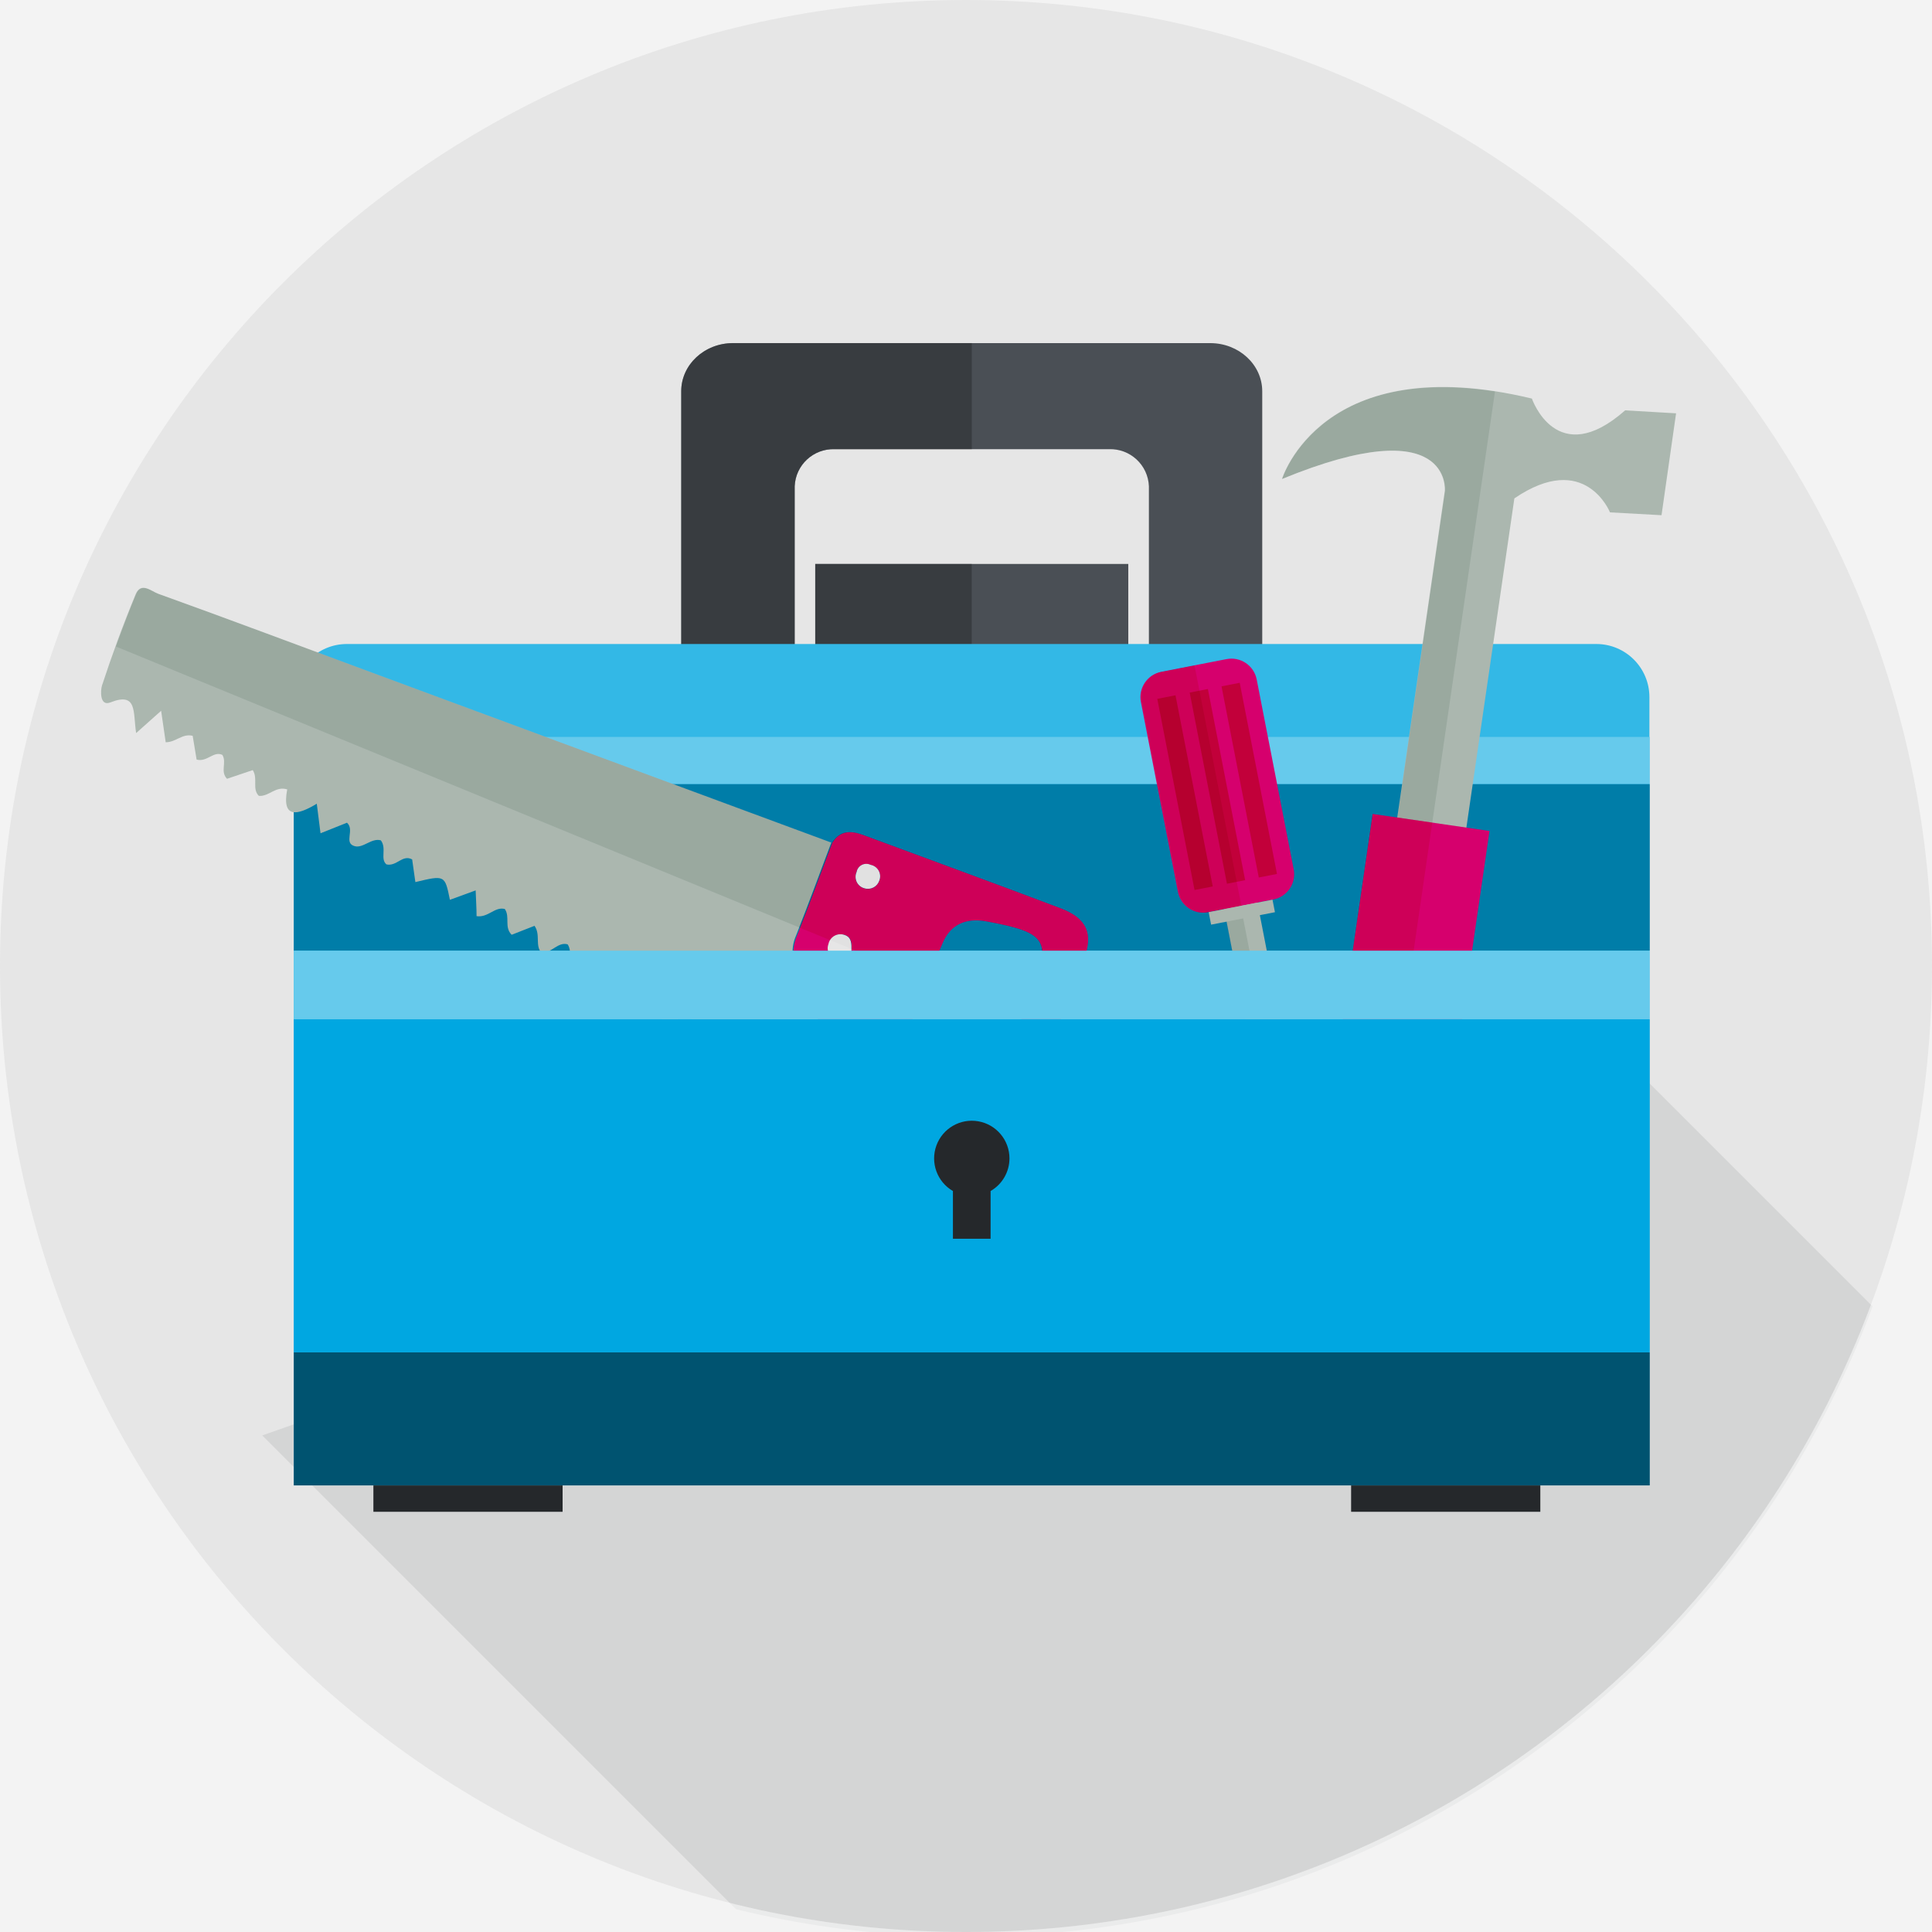
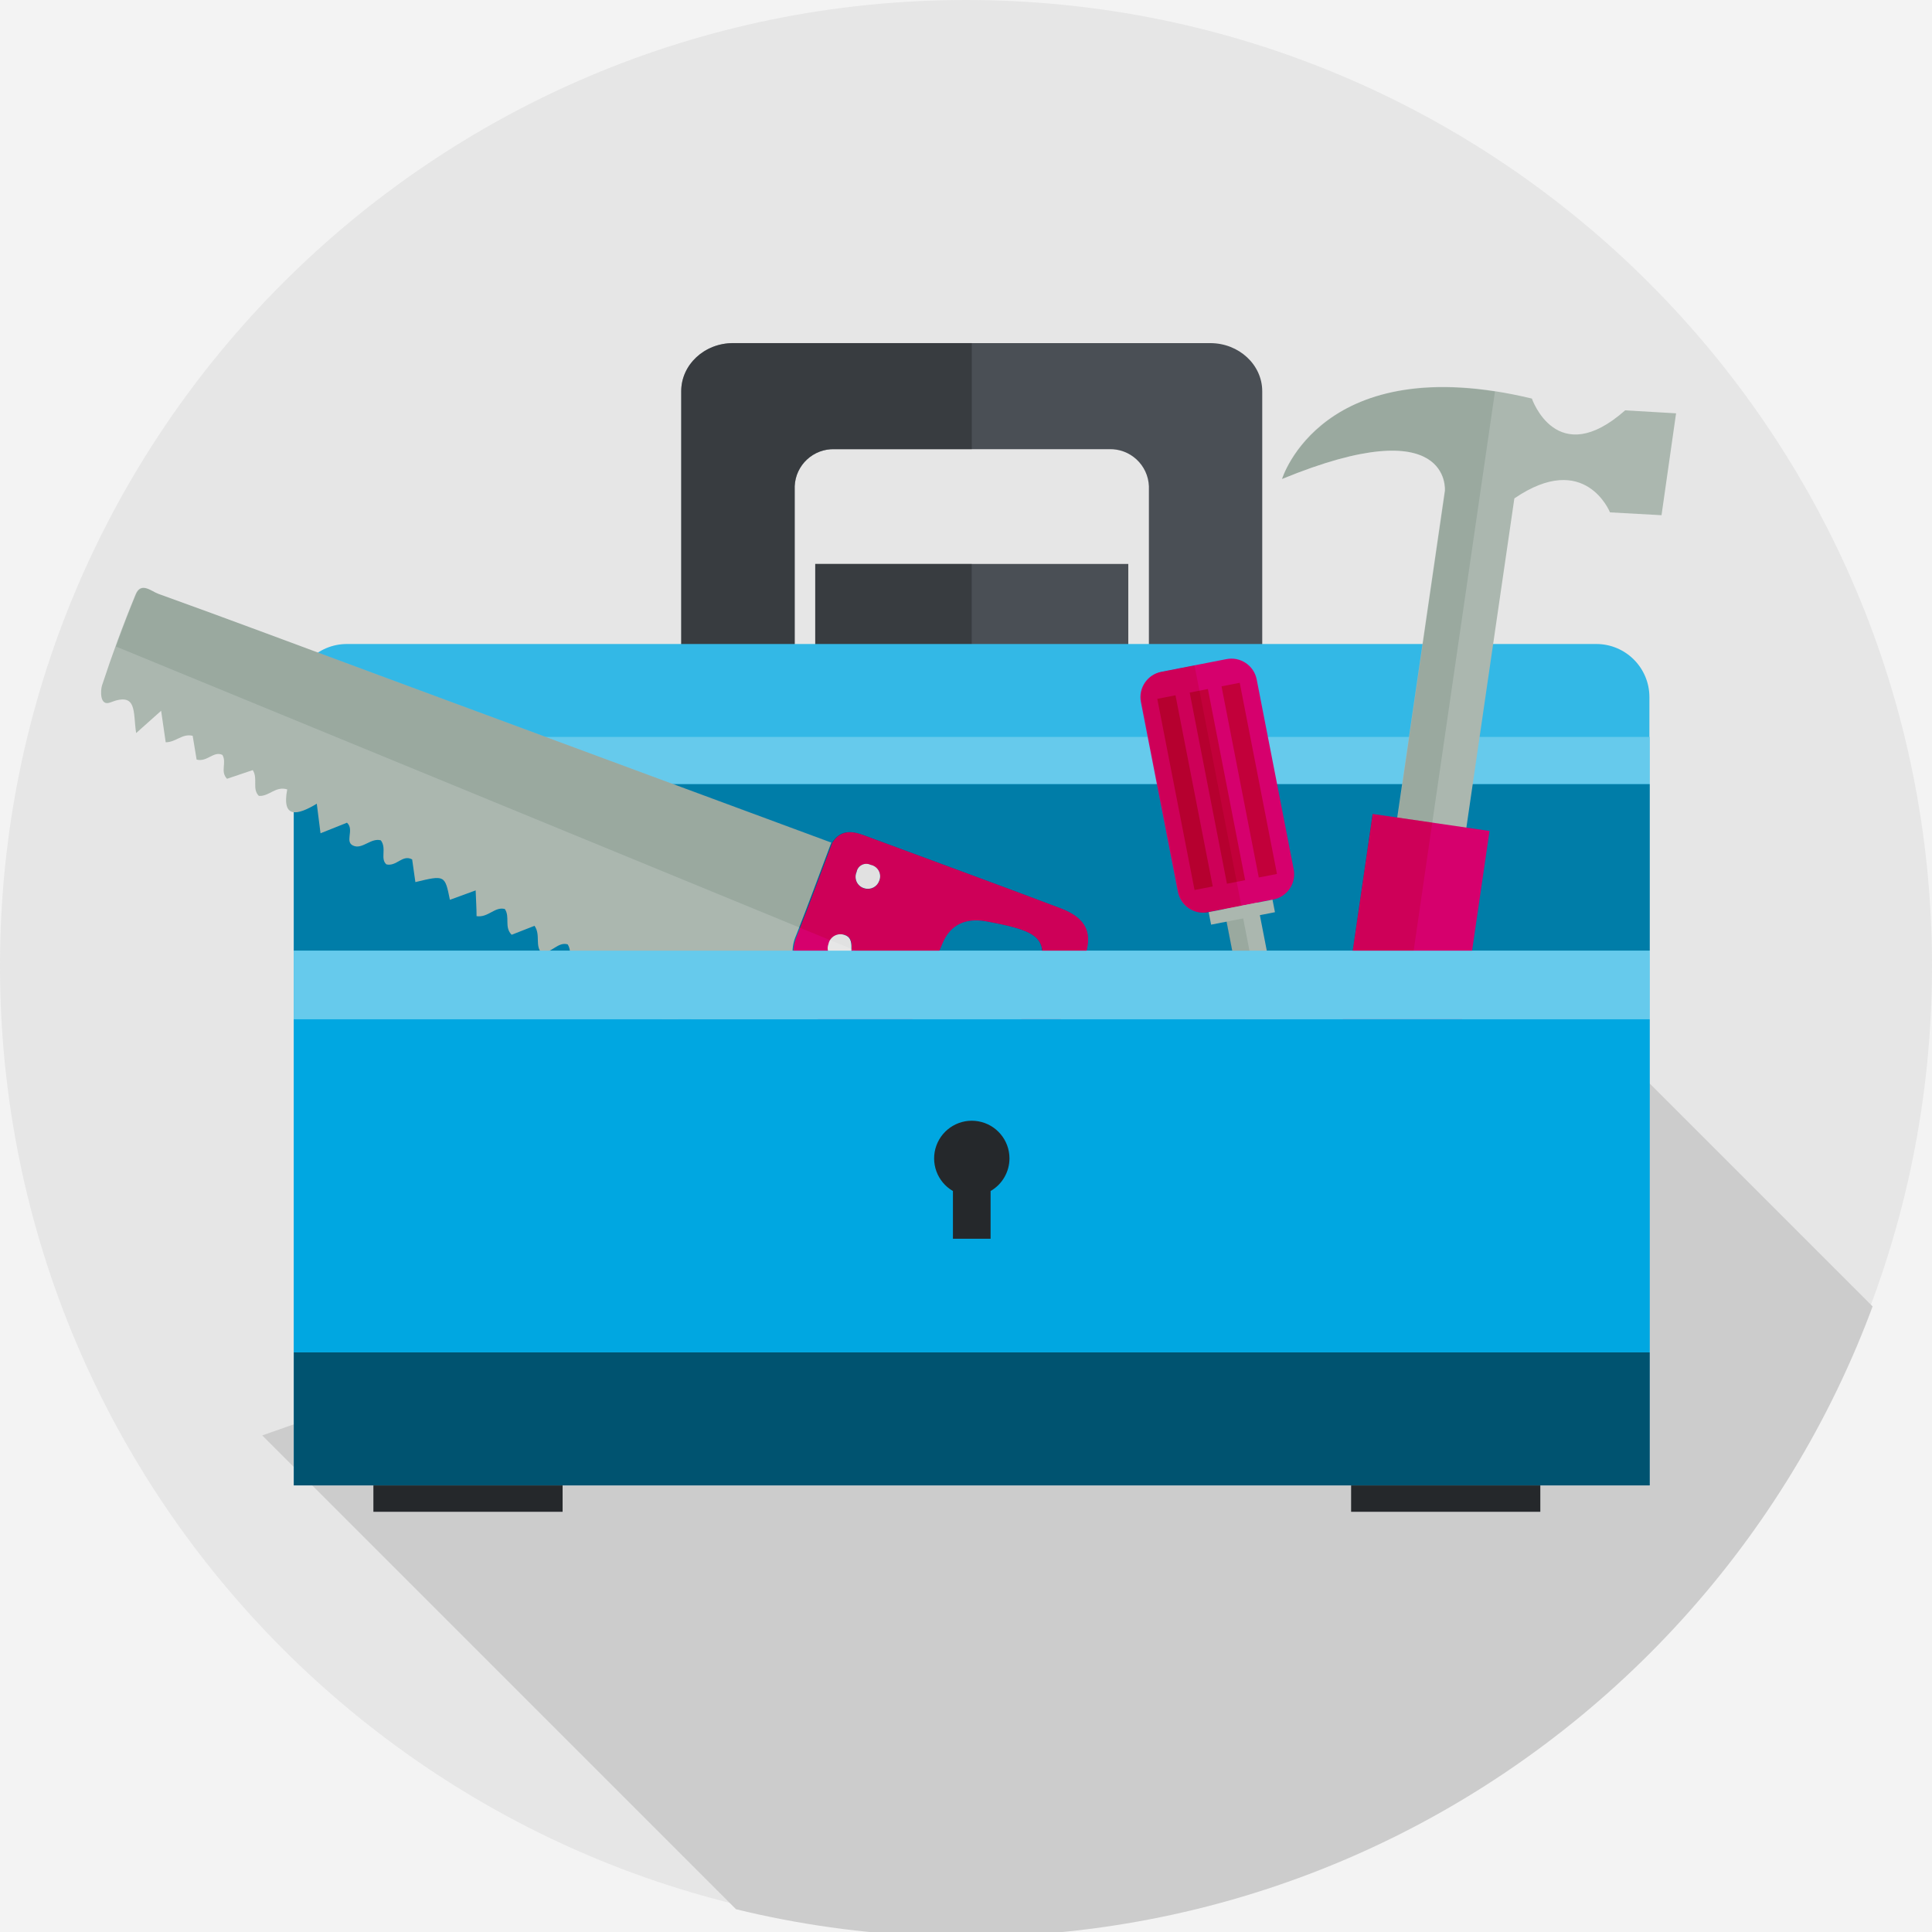
<svg xmlns="http://www.w3.org/2000/svg" viewBox="0 0 300 300">
  <defs>
-     <style>.cls-1{fill:none;}.cls-2{isolation:isolate;}.cls-3{fill:#f3f3f3;}.cls-4{fill:#e6e6e6;}.cls-5{clip-path:url(#clip-path);}.cls-10,.cls-15,.cls-16,.cls-6,.cls-8{fill:#25282b;}.cls-15,.cls-16,.cls-6{mix-blend-mode:overlay;}.cls-7{fill:#4a4f55;}.cls-8{opacity:0.49;}.cls-9{fill:#33b8e6;}.cls-11{fill:#007da8;}.cls-12{fill:#66caec;}.cls-13{fill:#abb7af;}.cls-14{fill:#d6006d;}.cls-15{opacity:0.29;}.cls-16{opacity:0.7;}.cls-17{fill:#005370;}.cls-18{fill:#00a7e1;}</style>
-     <clipPath id="clip-path">
-       <circle class="cls-1" cx="150" cy="150.62" r="150.12" />
+     <style>.a{fill:none;}.b{isolation:isolate;}.c{clip-path:url(#a);}.d{fill:#99dbf3;}.e{fill:#f3f3f3;}.f{fill:#e6e6e6;}.g{clip-path:url(#b);}.h{fill:#ccc;}.i{fill:#4a4f55;}.j,.l,.q,.r{fill:#25282b;}.j{opacity:0.49;}.k{fill:#33b8e6;}.m{fill:#007da8;}.n{fill:#66caec;}.o{fill:#abb7af;}.p{fill:#d6006d;}.q{opacity:0.29;}.q,.r{mix-blend-mode:overlay;}.r{opacity:0.7;}.s{fill:#005370;}.t{fill:#00a7e1;}</style>
+     <clipPath id="a">
+       <circle class="a" cx="145.95" cy="504.41" r="149" />
+     </clipPath>
+     <clipPath id="b">
+       <circle class="a" cx="150" cy="150.62" r="150.12" />
    </clipPath>
  </defs>
-   <g class="cls-2">
-     <g id="Layer_28" data-name="Layer 28">
-       <rect class="cls-3" width="300" height="300" />
-       <circle class="cls-4" cx="150" cy="150" r="150" />
-       <g class="cls-5">
-         <polygon class="cls-6" points="40.72 222.89 171.6 353.78 306.65 218.73 240.61 152.69 40.72 222.89" />
-       </g>
-       <path class="cls-7" d="M105.78,60.75v43H123.4V75.5a6,6,0,0,1,6.21-5.75h42.58a6,6,0,0,1,6.21,5.75v28.26H196v-43c0-4.13-3.62-7.48-8.07-7.48h-74.1C109.39,53.27,105.78,56.62,105.78,60.75Z" />
-       <rect class="cls-7" x="126.59" y="87.57" width="48.61" height="14.19" />
-       <path class="cls-8" d="M113.85,53.27c-4.46,0-8.07,3.35-8.07,7.48v43H123.4V75.5a6,6,0,0,1,6.21-5.75H150.9V53.27Z" />
-       <rect class="cls-8" x="126.59" y="87.57" width="24.3" height="14.19" />
-       <path class="cls-9" d="M53.87,100h194a8.25,8.25,0,0,1,8.25,8.25v122.4a0,0,0,0,1,0,0H45.62a0,0,0,0,1,0,0V108.25A8.25,8.25,0,0,1,53.87,100Z" />
-       <rect class="cls-10" x="209.8" y="230.65" width="29.38" height="4.1" />
-       <rect class="cls-11" x="45.62" y="121.73" width="210.55" height="25.89" />
-       <rect class="cls-12" x="45.62" y="114.43" width="210.55" height="7.31" />
-       <path class="cls-13" d="M199.07,74.38s6.23-20.33,38.8-12.49c0,0,3.84,11.23,14.48,1.83l7.91.46L258,80,250,79.56s-3.86-9.67-14.85-2.17l-9.07,62.23-10.73-1.57,9-61.84S225.51,63.51,199.07,74.38Z" />
-       <rect class="cls-14" x="209.45" y="127.46" width="18.34" height="49.83" transform="translate(24.26 -29.94) rotate(8.29)" />
-       <path class="cls-15" d="M199.07,74.38c26.44-10.87,25.33,1.83,25.33,1.83L217,127l-3.87-.57L206,175.71l9.23,1.35L232.14,60.78C204,56.62,199.07,74.38,199.07,74.38Z" />
-       <rect class="cls-13" x="192.83" y="136.6" width="5.27" height="36.92" transform="translate(-26.05 40.26) rotate(-11.03)" />
-       <rect class="cls-15" x="192.85" y="136.86" width="2.64" height="36.92" transform="translate(-26.13 40.01) rotate(-11.03)" />
-       <rect class="cls-14" x="179.86" y="102.99" width="18.32" height="38.03" rx="4" transform="translate(-19.85 38.41) rotate(-11.03)" />
-       <path class="cls-15" d="M180.41,104.31a4,4,0,0,0-3.16,4.69L183,138.48a4,4,0,0,0,4.69,3.16l5.07-1-7.28-37.33Z" />
-       <rect class="cls-16" x="182.57" y="107.96" width="2.88" height="30.24" transform="translate(-20.15 37.48) rotate(-11.03)" />
-       <rect class="cls-16" x="187.6" y="106.99" width="2.88" height="30.24" transform="translate(-19.87 38.42) rotate(-11.03)" />
-       <rect class="cls-16" x="192.54" y="106.02" width="2.88" height="30.24" transform="translate(-19.59 39.35) rotate(-11.03)" />
-       <rect class="cls-13" x="187.78" y="140.65" width="10.1" height="1.98" transform="translate(-23.54 39.51) rotate(-11.03)" />
-       <path class="cls-13" d="M127.86,162l-10.37,5.12c-.44-2.52-.06-6.65-4.2-2.79-1.52-1.23-.56-2.81-1.27-4-1.51-.46-2.36,1.21-3.81,1.27-1.16-1-.08-2.58-1.18-4l-4.1,1.47c-.54-2,.66-5.45-3.84-3.35-2,.93-.55-2.55-1.88-3.57-1.41-.33-2.26,1.34-3.73,1.24-1-1.05.27-2.55-.58-3.75-1.51-.21-2.43,1.17-3.83,1.35-1.24-1.21,0-2.88-.92-4.35-1.47-.43-2.44,1.27-4,1.37C83,146.91,84,145.18,83,143.76l-3.55,1.39c-1.2-1.2-.21-2.75-1.06-4-1.55-.42-2.58,1.38-4.39,1.11,0-1.24-.09-2.5-.14-4l-4,1.46c-.78-3.85-.78-3.85-5.36-2.75L64,133.45c-1.52-.82-2.4,1.14-4,.77-1-.86.08-2.47-.86-3.73-1.45-.42-2.75,1.27-4.07.9-1.76-.49.06-2.52-1.19-3.64l-4.11,1.64-.58-4.59c-3,1.82-5.47,2.36-4.59-2.22-1.8-.58-2.85,1.15-4.41,1-1.09-1.09-.09-2.65-.94-4l-4,1.35c-1.1-1.15,0-2.51-.72-3.71-1.38-.65-2.34,1.15-4,.73-.19-1.15-.4-2.43-.61-3.69-1.6-.41-2.6,1-4.19,1-.18-1.26-.37-2.57-.71-4.89l-3.88,3.46c-.51-3.24.24-6.43-4-4.76-1.7.67-1.53-1.92-1.3-2.63,1.56-4.77,3.3-9.5,5.22-14.15.83-2,2.42-.49,3.51-.09,11.12,4,22.2,8.17,33.3,12.28l71.22,26.36c-1.82,4.82-3.58,9.65-5.48,14.43a6.34,6.34,0,0,0,.11,5.38C125.44,154.32,127.35,157.92,127.86,162Z" />
-       <path class="cls-14" d="M127.86,162c-.51-4.06-2.42-7.66-4-11.31a6.34,6.34,0,0,1-.11-5.38c1.9-4.78,3.66-9.61,5.48-14.43,1.29-2.07,3.08-1.89,5-1.15,10.16,3.77,20.34,7.47,30.47,11.31,4.08,1.55,5.13,3.94,3.6,7.92q-4.8,12.56-9.79,25.05c-1.56,3.89-3.86,4.84-7.85,3.49-2.46-.84-4.84-2-7.34-2.66C136.15,172.82,129.64,170.16,127.86,162Zm30.38-2.87c.6-1.52,1.19-3,1.79-4.57,3.35-8.56,2.65-9.73-6.88-11.49-3.14-.58-5.55.47-6.77,3.36-2,4.64-3.75,9.35-5.5,14.07a4.77,4.77,0,0,0,1.62,5.87c3.16,2.2,7,4.15,10.63,3.87,2.24-.17,2.28-4.53,3.46-6.93C157.25,162,157.7,160.51,158.24,159.11Zm-24-21.17a1.86,1.86,0,0,0,2.28-1.18,1.81,1.81,0,0,0-1.34-2.47,1.53,1.53,0,0,0-2.18,1.12A1.84,1.84,0,0,0,134.25,137.94Zm-2,9.63c0-.94.07-2-1-2.38a1.89,1.89,0,0,0-2.53,1.4c-.38,1.11.16,1.81,1.25,2.09A1.8,1.8,0,0,0,132.21,147.57Z" />
-       <path class="cls-4" d="M134.25,137.94a1.84,1.84,0,0,1-1.24-2.53,1.53,1.53,0,0,1,2.18-1.12,1.81,1.81,0,0,1,1.34,2.47A1.86,1.86,0,0,1,134.25,137.94Z" />
-       <path class="cls-4" d="M132.21,147.58a1.8,1.8,0,0,1-2.32,1.1c-1.09-.28-1.63-1-1.25-2.09a1.89,1.89,0,0,1,2.53-1.4C132.28,145.56,132.22,146.63,132.21,147.58Z" />
-       <path class="cls-15" d="M160,154.55c3.35-8.57,2.65-9.73-6.88-11.49-3.14-.58-5.55.47-6.77,3.36-.8,1.91-1.57,3.84-2.33,5.77l-11.84-4.86c0-.76,0-1.55-.67-2,.65.41.68,1.2.67,2L18,100.39c1-2.71,2-5.4,3.11-8.07.83-2,2.42-.49,3.51-.1,11.12,4,22.2,8.18,33.3,12.29l71.22,26.36c1.29-2.07,3.08-1.89,5.05-1.16,10.16,3.78,20.34,7.48,30.47,11.32,4.08,1.54,5.13,3.94,3.6,7.92q-2.17,5.72-4.4,11.4l-5.29-2.17C159,157,159.5,155.76,160,154.55Z" />
-       <rect class="cls-10" x="57.98" y="230.65" width="29.38" height="4.1" />
-       <rect class="cls-17" x="45.62" y="209.98" width="210.55" height="20.67" />
-       <rect class="cls-18" x="45.62" y="158.27" width="210.55" height="51.71" />
-       <rect class="cls-12" x="45.62" y="147.62" width="210.55" height="10.65" />
-       <path class="cls-10" d="M156.75,179.87a5.85,5.85,0,1,0-8.78,5.07v7.41h5.85v-7.41A5.85,5.85,0,0,0,156.75,179.87Z" />
+   <g class="b">
+     <g class="c">
+       <path class="d" d="M-243.66,230.18q.27,88.24,1.71,176.48,2.5,150.25,8.49,300.42H296.27V230.18Z" />
    </g>
+     <rect class="e" width="300" height="300" />
+     <circle class="f" cx="150" cy="150" r="150" />
+     <g class="g">
+       <polygon class="h" points="40.72 222.89 171.6 353.78 306.65 218.73 240.61 152.69 40.72 222.89" />
+     </g>
+     <path class="i" d="M105.78,60.75v43H123.4V75.5a6,6,0,0,1,6.21-5.75h42.58a6,6,0,0,1,6.21,5.75v28.26H196v-43c0-4.13-3.62-7.48-8.07-7.48h-74.1C109.39,53.27,105.78,56.62,105.78,60.75Z" />
+     <rect class="i" x="126.59" y="87.57" width="48.61" height="14.19" />
+     <path class="j" d="M113.85,53.27c-4.46,0-8.07,3.35-8.07,7.48v43H123.4V75.5a6,6,0,0,1,6.21-5.75H150.9V53.27Z" />
+     <rect class="j" x="126.59" y="87.57" width="24.3" height="14.19" />
+     <path class="k" d="M53.87,100h194a8.25,8.25,0,0,1,8.25,8.25v122.4a0,0,0,0,1,0,0H45.62a0,0,0,0,1,0,0V108.25A8.25,8.25,0,0,1,53.87,100Z" />
+     <rect class="l" x="209.8" y="230.65" width="29.38" height="4.1" />
+     <rect class="m" x="45.62" y="121.73" width="210.55" height="25.89" />
+     <rect class="n" x="45.62" y="114.43" width="210.55" height="7.31" />
+     <path class="o" d="M199.07,74.38s6.23-20.33,38.8-12.49c0,0,3.84,11.23,14.48,1.83l7.91.46L258,80,250,79.56s-3.86-9.67-14.85-2.17l-9.07,62.23-10.73-1.57,9-61.84S225.51,63.51,199.07,74.38Z" />
+     <rect class="p" x="209.45" y="127.46" width="18.34" height="49.83" transform="translate(24.26 -29.94) rotate(8.29)" />
+     <path class="q" d="M199.07,74.38c26.44-10.87,25.33,1.83,25.33,1.83L217,127l-3.87-.57L206,175.71l9.23,1.35L232.14,60.78C204,56.62,199.07,74.38,199.07,74.38Z" />
+     <rect class="o" x="192.83" y="136.6" width="5.27" height="36.92" transform="translate(-26.05 40.26) rotate(-11.03)" />
+     <rect class="q" x="192.85" y="136.86" width="2.64" height="36.92" transform="translate(-26.13 40.01) rotate(-11.03)" />
+     <rect class="p" x="179.86" y="102.99" width="18.32" height="38.03" rx="4" transform="translate(-19.85 38.41) rotate(-11.03)" />
+     <path class="q" d="M180.41,104.31a4,4,0,0,0-3.16,4.69L183,138.48a4,4,0,0,0,4.69,3.16l5.07-1-7.28-37.33Z" />
+     <rect class="r" x="182.57" y="107.96" width="2.88" height="30.24" transform="translate(-20.15 37.48) rotate(-11.03)" />
+     <rect class="r" x="187.6" y="106.99" width="2.88" height="30.24" transform="translate(-19.87 38.42) rotate(-11.03)" />
+     <rect class="r" x="192.54" y="106.02" width="2.88" height="30.24" transform="translate(-19.59 39.35) rotate(-11.03)" />
+     <rect class="o" x="187.78" y="140.65" width="10.1" height="1.98" transform="translate(-23.54 39.51) rotate(-11.03)" />
+     <path class="o" d="M127.86,162l-10.37,5.12c-.44-2.52-.06-6.65-4.2-2.79-1.52-1.23-.56-2.81-1.27-4-1.51-.46-2.36,1.21-3.81,1.27-1.16-1-.08-2.58-1.18-4l-4.1,1.47c-.54-2,.66-5.45-3.84-3.35-2,.93-.55-2.55-1.88-3.57-1.41-.33-2.26,1.34-3.73,1.24-1-1.05.27-2.55-.58-3.75-1.51-.21-2.43,1.17-3.83,1.35-1.24-1.21,0-2.88-.92-4.35-1.47-.43-2.44,1.27-4,1.37C83,146.91,84,145.18,83,143.76l-3.55,1.39c-1.2-1.2-.21-2.75-1.06-4-1.55-.42-2.58,1.38-4.39,1.11,0-1.24-.09-2.5-.14-4l-4,1.46c-.78-3.85-.78-3.85-5.36-2.75L64,133.45c-1.52-.82-2.4,1.14-4,.77-1-.86.08-2.47-.86-3.73-1.45-.42-2.75,1.27-4.07.9-1.76-.49.06-2.52-1.19-3.64l-4.11,1.64-.58-4.59c-3,1.82-5.47,2.36-4.59-2.22-1.8-.58-2.85,1.15-4.41,1-1.09-1.09-.09-2.65-.94-4l-4,1.35c-1.1-1.15,0-2.51-.72-3.71-1.38-.65-2.34,1.15-4,.73-.19-1.15-.4-2.43-.61-3.69-1.6-.41-2.6,1-4.19,1-.18-1.26-.37-2.57-.71-4.89l-3.88,3.46c-.51-3.24.24-6.43-4-4.76-1.7.67-1.53-1.92-1.3-2.63,1.56-4.77,3.3-9.5,5.22-14.15.83-2,2.42-.49,3.51-.09,11.12,4,22.2,8.17,33.3,12.28l71.22,26.36c-1.82,4.82-3.58,9.65-5.48,14.43a6.34,6.34,0,0,0,.11,5.38C125.44,154.32,127.35,157.92,127.86,162Z" />
+     <path class="p" d="M127.86,162c-.51-4.06-2.42-7.66-4-11.31a6.34,6.34,0,0,1-.11-5.38c1.9-4.78,3.66-9.61,5.48-14.43,1.29-2.07,3.08-1.89,5-1.15,10.16,3.77,20.34,7.47,30.47,11.31,4.08,1.55,5.13,3.94,3.6,7.92q-4.8,12.56-9.79,25.05c-1.56,3.89-3.86,4.84-7.85,3.49-2.46-.84-4.84-2-7.34-2.66C136.15,172.82,129.64,170.16,127.86,162Zm30.38-2.87c.6-1.52,1.19-3,1.79-4.57,3.35-8.56,2.65-9.73-6.88-11.49-3.14-.58-5.55.47-6.77,3.36-2,4.64-3.75,9.35-5.5,14.07a4.77,4.77,0,0,0,1.62,5.87c3.16,2.2,7,4.15,10.63,3.87,2.24-.17,2.28-4.53,3.46-6.93C157.25,162,157.7,160.51,158.24,159.11Zm-24-21.17a1.86,1.86,0,0,0,2.28-1.18,1.81,1.81,0,0,0-1.34-2.47,1.53,1.53,0,0,0-2.18,1.12A1.84,1.84,0,0,0,134.25,137.94Zm-2,9.63c0-.94.07-2-1-2.38a1.89,1.89,0,0,0-2.53,1.4c-.38,1.11.16,1.81,1.25,2.09A1.8,1.8,0,0,0,132.21,147.57Z" />
+     <path class="f" d="M134.25,137.94a1.84,1.84,0,0,1-1.24-2.53,1.53,1.53,0,0,1,2.18-1.12,1.81,1.81,0,0,1,1.34,2.47A1.86,1.86,0,0,1,134.25,137.94Z" />
+     <path class="f" d="M132.21,147.58a1.8,1.8,0,0,1-2.32,1.1c-1.09-.28-1.63-1-1.25-2.09a1.89,1.89,0,0,1,2.53-1.4C132.28,145.56,132.22,146.63,132.21,147.58Z" />
+     <path class="q" d="M160,154.55c3.35-8.57,2.65-9.73-6.88-11.49-3.14-.58-5.55.47-6.77,3.36-.8,1.91-1.57,3.84-2.33,5.77l-11.84-4.86c0-.76,0-1.55-.67-2,.65.41.68,1.2.67,2L18,100.39c1-2.71,2-5.4,3.11-8.07.83-2,2.42-.49,3.51-.1,11.12,4,22.2,8.18,33.3,12.29l71.22,26.36c1.29-2.07,3.08-1.89,5.05-1.16,10.16,3.78,20.34,7.48,30.47,11.32,4.08,1.54,5.13,3.94,3.6,7.92q-2.17,5.72-4.4,11.4l-5.29-2.17C159,157,159.5,155.76,160,154.55Z" />
+     <rect class="l" x="57.98" y="230.65" width="29.38" height="4.1" />
+     <rect class="s" x="45.62" y="209.98" width="210.55" height="20.67" />
+     <rect class="t" x="45.62" y="158.27" width="210.55" height="51.71" />
+     <rect class="n" x="45.62" y="147.62" width="210.55" height="10.65" />
+     <path class="l" d="M156.75,179.87a5.85,5.85,0,1,0-8.78,5.07v7.41h5.85v-7.41A5.85,5.85,0,0,0,156.75,179.87Z" />
  </g>
</svg>
